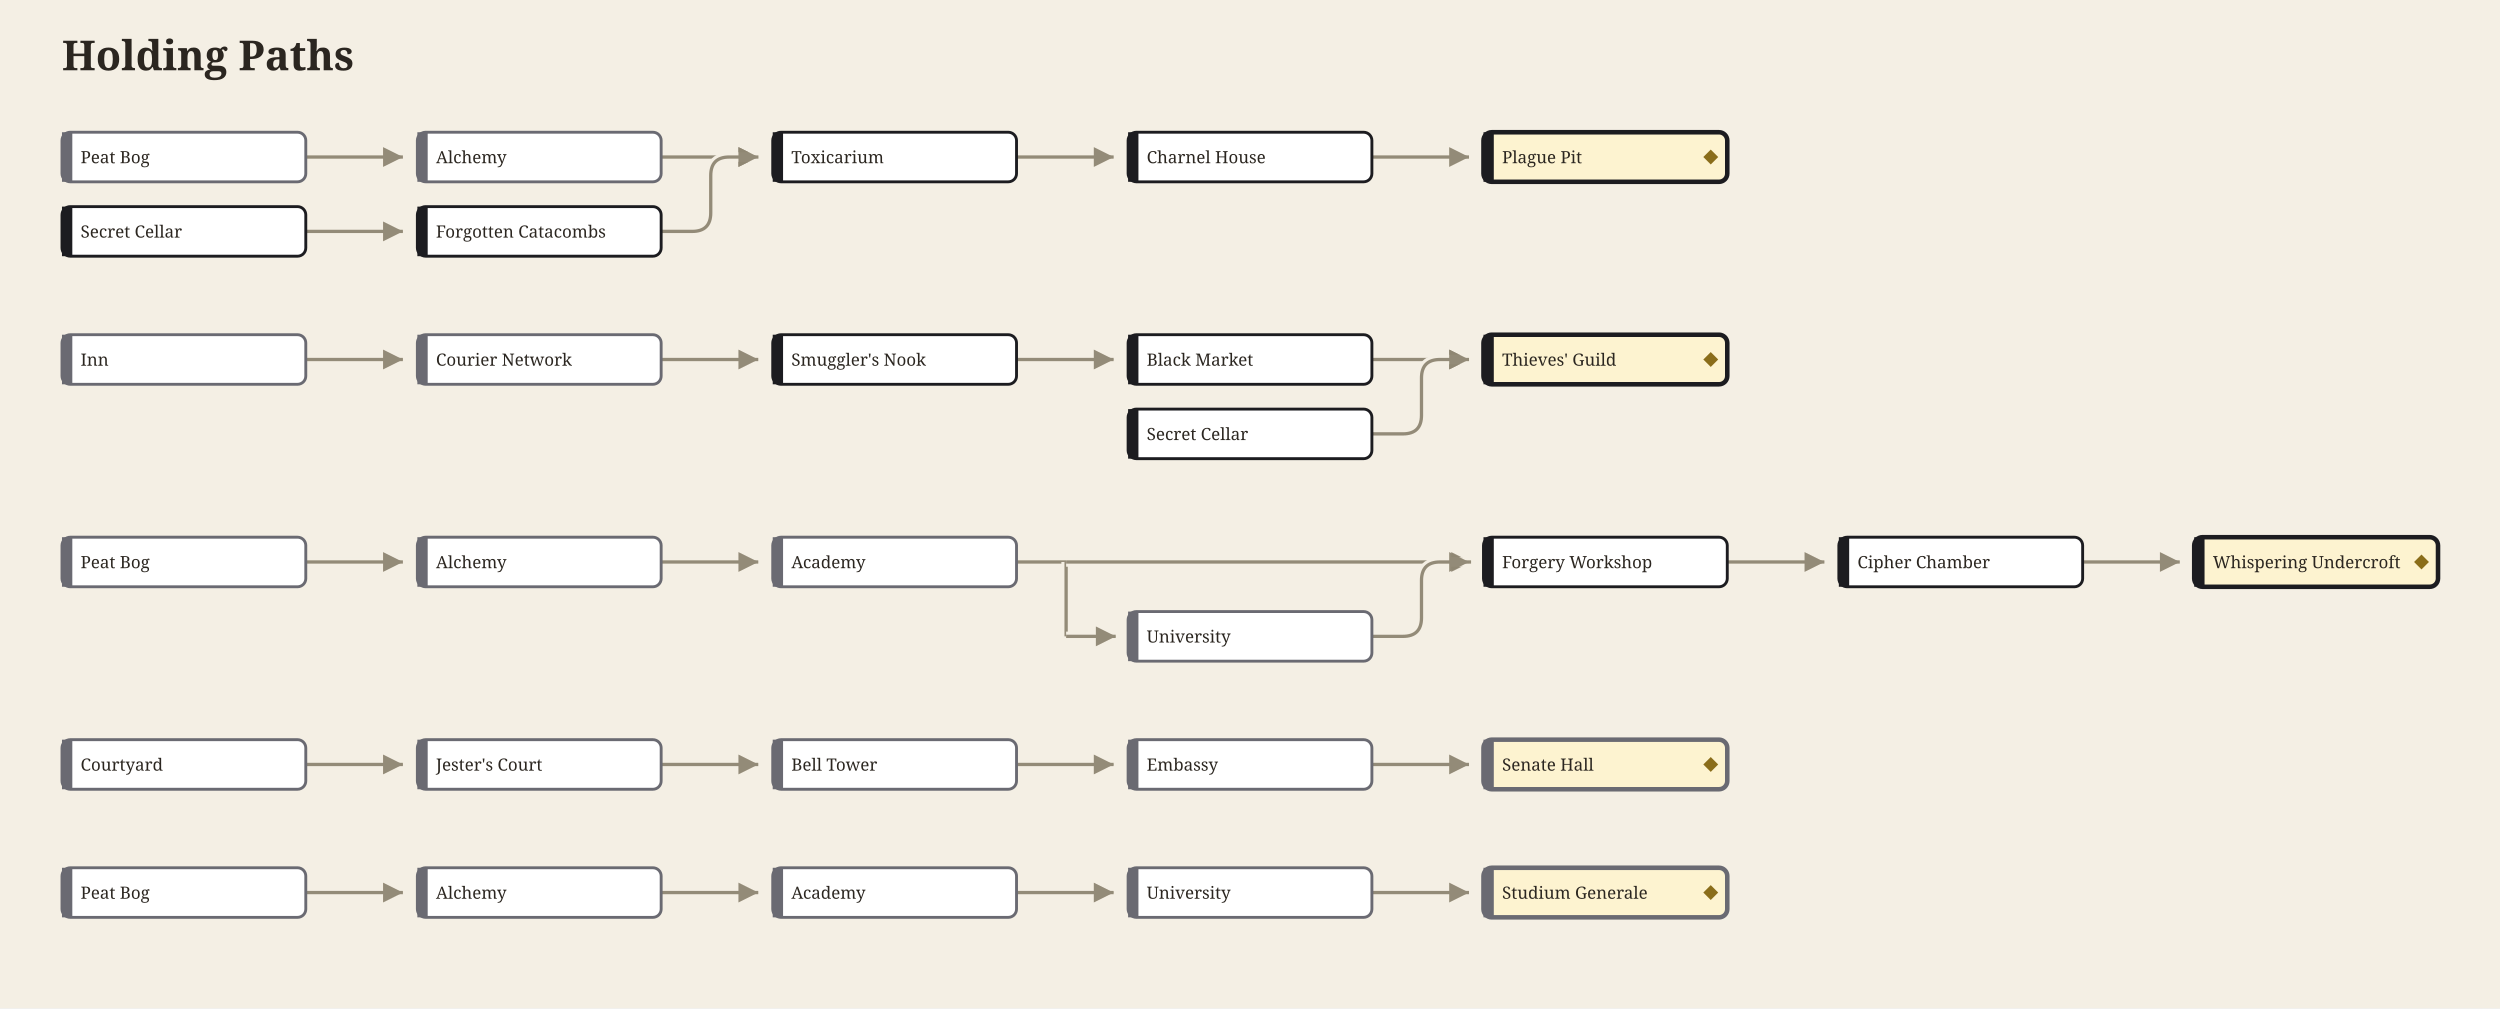
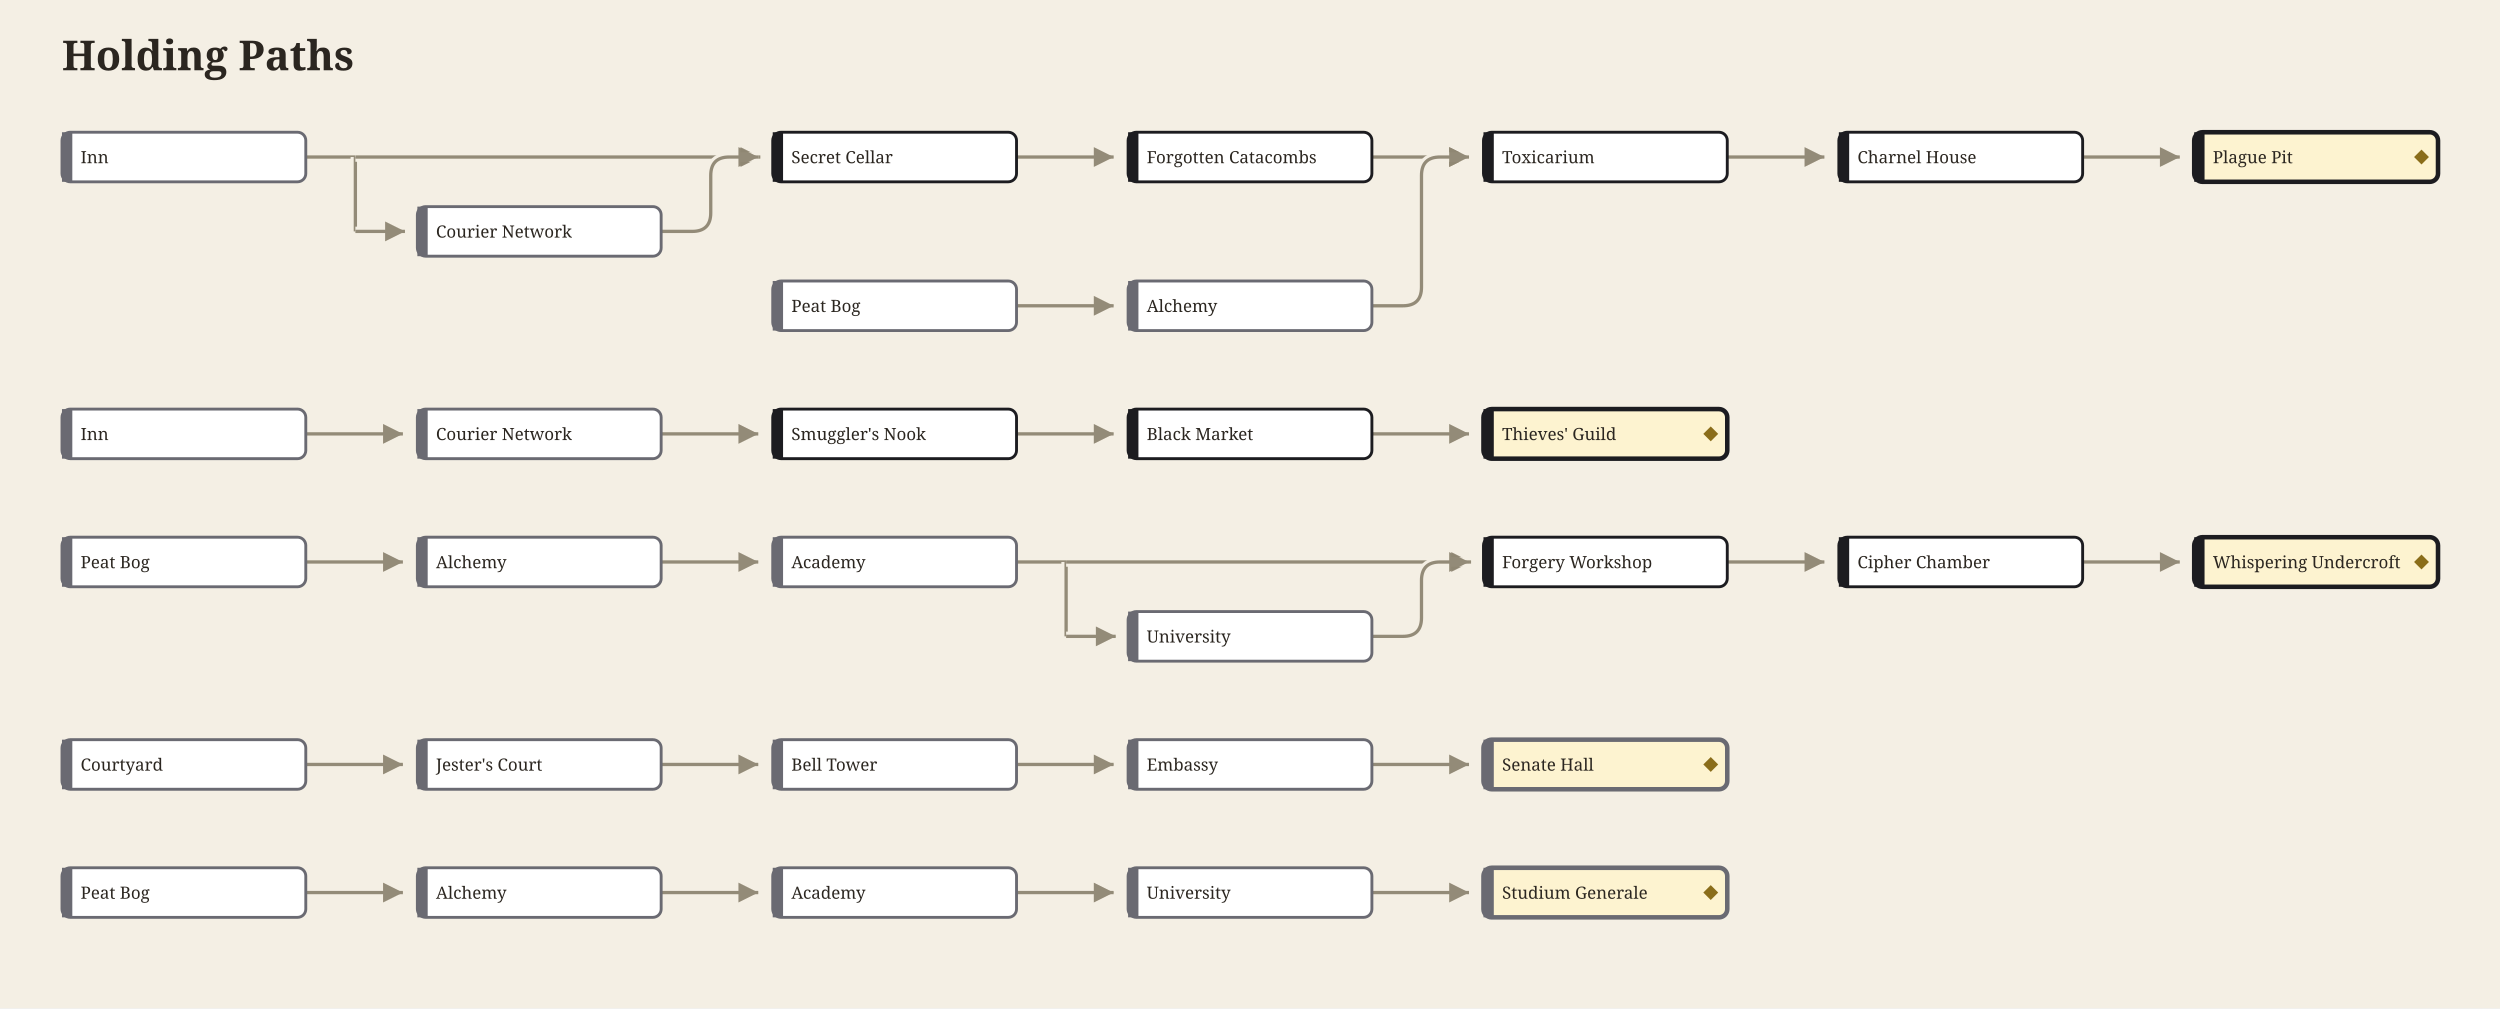
<svg xmlns="http://www.w3.org/2000/svg" width="1210" height="488" viewBox="0 0 1210 488" font-family="Georgia, serif">
  <rect width="1210" height="488" fill="#f4efe4" />
  <defs>
    <marker id="arw-2E5A8C" markerWidth="7" markerHeight="7" refX="6" refY="3" orient="auto">
      <path d="M0,0 L6,3 L0,6 Z" fill="#2E5A8C" />
    </marker>
    <marker id="arw-9E2B25" markerWidth="7" markerHeight="7" refX="6" refY="3" orient="auto">
      <path d="M0,0 L6,3 L0,6 Z" fill="#9E2B25" />
    </marker>
    <marker id="arw-1c9c8c" markerWidth="7" markerHeight="7" refX="6" refY="3" orient="auto">
      <path d="M0,0 L6,3 L0,6 Z" fill="#1c9c8c" />
    </marker>
    <marker id="arw-C6A024" markerWidth="7" markerHeight="7" refX="6" refY="3" orient="auto">
      <path d="M0,0 L6,3 L0,6 Z" fill="#C6A024" />
    </marker>
    <marker id="arw-6A3D8F" markerWidth="7" markerHeight="7" refX="6" refY="3" orient="auto">
      <path d="M0,0 L6,3 L0,6 Z" fill="#6A3D8F" />
    </marker>
    <marker id="arw-CC6A1A" markerWidth="7" markerHeight="7" refX="6" refY="3" orient="auto">
      <path d="M0,0 L6,3 L0,6 Z" fill="#CC6A1A" />
    </marker>
    <marker id="arw-3a7d3a" markerWidth="7" markerHeight="7" refX="6" refY="3" orient="auto">
      <path d="M0,0 L6,3 L0,6 Z" fill="#3a7d3a" />
    </marker>
    <marker id="arw-b5347a" markerWidth="7" markerHeight="7" refX="6" refY="3" orient="auto">
      <path d="M0,0 L6,3 L0,6 Z" fill="#b5347a" />
    </marker>
    <marker id="arw-2b6f9e" markerWidth="7" markerHeight="7" refX="6" refY="3" orient="auto">
      <path d="M0,0 L6,3 L0,6 Z" fill="#2b6f9e" />
    </marker>
    <marker id="arw-8a6d1a" markerWidth="7" markerHeight="7" refX="6" refY="3" orient="auto">
      <path d="M0,0 L6,3 L0,6 Z" fill="#8a6d1a" />
    </marker>
    <marker id="arw-5f5647" markerWidth="7" markerHeight="7" refX="6" refY="3" orient="auto">
      <path d="M0,0 L6,3 L0,6 Z" fill="#5f5647" />
    </marker>
    <marker id="arw-7a2ea0" markerWidth="7" markerHeight="7" refX="6" refY="3" orient="auto">
      <path d="M0,0 L6,3 L0,6 Z" fill="#7a2ea0" />
    </marker>
    <marker id="arw-0f8a7e" markerWidth="7" markerHeight="7" refX="6" refY="3" orient="auto">
      <path d="M0,0 L6,3 L0,6 Z" fill="#0f8a7e" />
    </marker>
    <marker id="arw-a83232" markerWidth="7" markerHeight="7" refX="6" refY="3" orient="auto">
      <path d="M0,0 L6,3 L0,6 Z" fill="#a83232" />
    </marker>
    <marker id="arw-8f8672" markerWidth="7" markerHeight="7" refX="6" refY="3" orient="auto">
      <path d="M0,0 L6,3 L0,6 Z" fill="#8f8672" />
    </marker>
  </defs>
  <text x="30" y="34" font-size="20" font-weight="bold" fill="#2b2620">Holding Paths</text>
-   <path d="M148,76 L195,76" fill="none" stroke="#f4efe4" stroke-width="4.6" opacity="1" />
-   <path d="M148,76 L195,76" fill="none" stroke="#8f8672" stroke-width="1.6" opacity="0.95" marker-end="url(#arw-8f8672)" />
-   <path d="M148,112 L195,112" fill="none" stroke="#f4efe4" stroke-width="4.6" opacity="1" />
-   <path d="M148,112 L195,112" fill="none" stroke="#8f8672" stroke-width="1.6" opacity="0.95" marker-end="url(#arw-8f8672)" />
-   <path d="M320,76 L367,76" fill="none" stroke="#f4efe4" stroke-width="4.6" opacity="1" />
-   <path d="M320,76 L367,76" fill="none" stroke="#8f8672" stroke-width="1.6" opacity="0.95" marker-end="url(#arw-8f8672)" />
+   <path d="M148,76 L172,76" fill="none" stroke="#f4efe4" stroke-width="4.6" opacity="1" />
+   <path d="M148,76 L172,76" fill="none" stroke="#8f8672" stroke-width="1.6" opacity="0.95" />
+   <path d="M172,76 L172,112" fill="none" stroke="#f4efe4" stroke-width="4.6" opacity="1" />
+   <path d="M172,76 L172,112" fill="none" stroke="#8f8672" stroke-width="1.6" opacity="0.95" />
+   <path d="M172,112 L196,112" fill="none" stroke="#f4efe4" stroke-width="4.6" opacity="1" />
+   <path d="M172,112 L196,112" fill="none" stroke="#8f8672" stroke-width="1.6" opacity="0.95" marker-end="url(#arw-8f8672)" />
+   <path d="M172,76 L368,76" fill="none" stroke="#f4efe4" stroke-width="4.6" opacity="1" />
+   <path d="M172,76 L368,76" fill="none" stroke="#8f8672" stroke-width="1.6" opacity="0.95" marker-end="url(#arw-8f8672)" />
  <path d="M320,112 L335,112 Q344,112 344,103 L344,85 Q344,76 353,76 L367,76" fill="none" stroke="#f4efe4" stroke-width="4.6" opacity="1" />
  <path d="M320,112 L335,112 Q344,112 344,103 L344,85 Q344,76 353,76 L367,76" fill="none" stroke="#8f8672" stroke-width="1.6" opacity="0.95" marker-end="url(#arw-8f8672)" />
  <path d="M492,76 L539,76" fill="none" stroke="#f4efe4" stroke-width="4.6" opacity="1" />
  <path d="M492,76 L539,76" fill="none" stroke="#8f8672" stroke-width="1.6" opacity="0.95" marker-end="url(#arw-8f8672)" />
+   <path d="M492,148 L539,148" fill="none" stroke="#f4efe4" stroke-width="4.6" opacity="1" />
+   <path d="M492,148 L539,148" fill="none" stroke="#8f8672" stroke-width="1.6" opacity="0.95" marker-end="url(#arw-8f8672)" />
  <path d="M664,76 L711,76" fill="none" stroke="#f4efe4" stroke-width="4.6" opacity="1" />
  <path d="M664,76 L711,76" fill="none" stroke="#8f8672" stroke-width="1.6" opacity="0.95" marker-end="url(#arw-8f8672)" />
+   <path d="M664,148 L679,148 Q688,148 688,139 L688,85 Q688,76 697,76 L711,76" fill="none" stroke="#f4efe4" stroke-width="4.6" opacity="1" />
+   <path d="M664,148 L679,148 Q688,148 688,139 L688,85 Q688,76 697,76 L711,76" fill="none" stroke="#8f8672" stroke-width="1.6" opacity="0.95" marker-end="url(#arw-8f8672)" />
+   <path d="M836,76 L883,76" fill="none" stroke="#f4efe4" stroke-width="4.6" opacity="1" />
+   <path d="M836,76 L883,76" fill="none" stroke="#8f8672" stroke-width="1.6" opacity="0.95" marker-end="url(#arw-8f8672)" />
+   <path d="M1008,76 L1055,76" fill="none" stroke="#f4efe4" stroke-width="4.6" opacity="1" />
+   <path d="M1008,76 L1055,76" fill="none" stroke="#8f8672" stroke-width="1.6" opacity="0.95" marker-end="url(#arw-8f8672)" />
  <rect x="30" y="64" width="118" height="24" rx="4" fill="#ffffff" stroke="#6a6a72" stroke-width="1.4" />
  <rect x="30" y="64" width="5" height="24" fill="#6a6a72" />
-   <text x="39" y="79" font-size="8.2" fill="#2b2620">Peat Bog</text>
-   <rect x="30" y="100" width="118" height="24" rx="4" fill="#ffffff" stroke="#1c1c20" stroke-width="1.4" />
-   <rect x="30" y="100" width="5" height="24" fill="#1c1c20" />
-   <text x="39" y="115" font-size="8.2" fill="#2b2620">Secret Cellar</text>
-   <rect x="202" y="64" width="118" height="24" rx="4" fill="#ffffff" stroke="#6a6a72" stroke-width="1.4" />
-   <rect x="202" y="64" width="5" height="24" fill="#6a6a72" />
-   <text x="211" y="79" font-size="8.2" fill="#2b2620">Alchemy</text>
-   <rect x="202" y="100" width="118" height="24" rx="4" fill="#ffffff" stroke="#1c1c20" stroke-width="1.4" />
-   <rect x="202" y="100" width="5" height="24" fill="#1c1c20" />
-   <text x="211" y="115" font-size="8.2" fill="#2b2620">Forgotten Catacombs</text>
+   <text x="39" y="79" font-size="8.2" fill="#2b2620">Inn</text>
+   <rect x="202" y="100" width="118" height="24" rx="4" fill="#ffffff" stroke="#6a6a72" stroke-width="1.4" />
+   <rect x="202" y="100" width="5" height="24" fill="#6a6a72" />
+   <text x="211" y="115" font-size="8.2" fill="#2b2620">Courier Network</text>
  <rect x="374" y="64" width="118" height="24" rx="4" fill="#ffffff" stroke="#1c1c20" stroke-width="1.4" />
  <rect x="374" y="64" width="5" height="24" fill="#1c1c20" />
-   <text x="383" y="79" font-size="8.2" fill="#2b2620">Toxicarium</text>
+   <text x="383" y="79" font-size="8.2" fill="#2b2620">Secret Cellar</text>
+   <rect x="374" y="136" width="118" height="24" rx="4" fill="#ffffff" stroke="#6a6a72" stroke-width="1.4" />
+   <rect x="374" y="136" width="5" height="24" fill="#6a6a72" />
+   <text x="383" y="151" font-size="8.2" fill="#2b2620">Peat Bog</text>
  <rect x="546" y="64" width="118" height="24" rx="4" fill="#ffffff" stroke="#1c1c20" stroke-width="1.4" />
  <rect x="546" y="64" width="5" height="24" fill="#1c1c20" />
-   <text x="555" y="79" font-size="8.2" fill="#2b2620">Charnel House</text>
-   <rect x="718" y="64" width="118" height="24" rx="4" fill="#fdf3d0" stroke="#1c1c20" stroke-width="2.2" />
+   <text x="555" y="79" font-size="8.2" fill="#2b2620">Forgotten Catacombs</text>
+   <rect x="546" y="136" width="118" height="24" rx="4" fill="#ffffff" stroke="#6a6a72" stroke-width="1.4" />
+   <rect x="546" y="136" width="5" height="24" fill="#6a6a72" />
+   <text x="555" y="151" font-size="8.2" fill="#2b2620">Alchemy</text>
+   <rect x="718" y="64" width="118" height="24" rx="4" fill="#ffffff" stroke="#1c1c20" stroke-width="1.4" />
  <rect x="718" y="64" width="5" height="24" fill="#1c1c20" />
-   <text x="727" y="79" font-size="8.2" fill="#2b2620">Plague Pit</text>
-   <polygon points="828.0,72.4 831.6,76.0 828.0,79.6 824.4,76.0" fill="#8a6d1a" />
-   <path d="M148,174 L195,174" fill="none" stroke="#f4efe4" stroke-width="4.6" opacity="1" />
-   <path d="M148,174 L195,174" fill="none" stroke="#8f8672" stroke-width="1.6" opacity="0.95" marker-end="url(#arw-8f8672)" />
-   <path d="M320,174 L367,174" fill="none" stroke="#f4efe4" stroke-width="4.6" opacity="1" />
-   <path d="M320,174 L367,174" fill="none" stroke="#8f8672" stroke-width="1.6" opacity="0.95" marker-end="url(#arw-8f8672)" />
-   <path d="M492,174 L539,174" fill="none" stroke="#f4efe4" stroke-width="4.6" opacity="1" />
-   <path d="M492,174 L539,174" fill="none" stroke="#8f8672" stroke-width="1.6" opacity="0.95" marker-end="url(#arw-8f8672)" />
-   <path d="M664,174 L711,174" fill="none" stroke="#f4efe4" stroke-width="4.6" opacity="1" />
-   <path d="M664,174 L711,174" fill="none" stroke="#8f8672" stroke-width="1.6" opacity="0.95" marker-end="url(#arw-8f8672)" />
-   <path d="M664,210 L679,210 Q688,210 688,201 L688,183 Q688,174 697,174 L711,174" fill="none" stroke="#f4efe4" stroke-width="4.6" opacity="1" />
-   <path d="M664,210 L679,210 Q688,210 688,201 L688,183 Q688,174 697,174 L711,174" fill="none" stroke="#8f8672" stroke-width="1.6" opacity="0.95" marker-end="url(#arw-8f8672)" />
-   <rect x="30" y="162" width="118" height="24" rx="4" fill="#ffffff" stroke="#6a6a72" stroke-width="1.4" />
-   <rect x="30" y="162" width="5" height="24" fill="#6a6a72" />
-   <text x="39" y="177" font-size="8.2" fill="#2b2620">Inn</text>
-   <rect x="202" y="162" width="118" height="24" rx="4" fill="#ffffff" stroke="#6a6a72" stroke-width="1.4" />
-   <rect x="202" y="162" width="5" height="24" fill="#6a6a72" />
-   <text x="211" y="177" font-size="8.2" fill="#2b2620">Courier Network</text>
-   <rect x="374" y="162" width="118" height="24" rx="4" fill="#ffffff" stroke="#1c1c20" stroke-width="1.4" />
-   <rect x="374" y="162" width="5" height="24" fill="#1c1c20" />
-   <text x="383" y="177" font-size="8.2" fill="#2b2620">Smuggler's Nook</text>
-   <rect x="546" y="162" width="118" height="24" rx="4" fill="#ffffff" stroke="#1c1c20" stroke-width="1.4" />
-   <rect x="546" y="162" width="5" height="24" fill="#1c1c20" />
-   <text x="555" y="177" font-size="8.2" fill="#2b2620">Black Market</text>
+   <text x="727" y="79" font-size="8.2" fill="#2b2620">Toxicarium</text>
+   <rect x="890" y="64" width="118" height="24" rx="4" fill="#ffffff" stroke="#1c1c20" stroke-width="1.4" />
+   <rect x="890" y="64" width="5" height="24" fill="#1c1c20" />
+   <text x="899" y="79" font-size="8.2" fill="#2b2620">Charnel House</text>
+   <rect x="1062" y="64" width="118" height="24" rx="4" fill="#fdf3d0" stroke="#1c1c20" stroke-width="2.2" />
+   <rect x="1062" y="64" width="5" height="24" fill="#1c1c20" />
+   <text x="1071" y="79" font-size="8.2" fill="#2b2620">Plague Pit</text>
+   <polygon points="1172.0,72.4 1175.6,76.0 1172.0,79.6 1168.4,76.0" fill="#8a6d1a" />
+   <path d="M148,210 L195,210" fill="none" stroke="#f4efe4" stroke-width="4.6" opacity="1" />
+   <path d="M148,210 L195,210" fill="none" stroke="#8f8672" stroke-width="1.6" opacity="0.95" marker-end="url(#arw-8f8672)" />
+   <path d="M320,210 L367,210" fill="none" stroke="#f4efe4" stroke-width="4.6" opacity="1" />
+   <path d="M320,210 L367,210" fill="none" stroke="#8f8672" stroke-width="1.6" opacity="0.95" marker-end="url(#arw-8f8672)" />
+   <path d="M492,210 L539,210" fill="none" stroke="#f4efe4" stroke-width="4.6" opacity="1" />
+   <path d="M492,210 L539,210" fill="none" stroke="#8f8672" stroke-width="1.6" opacity="0.95" marker-end="url(#arw-8f8672)" />
+   <path d="M664,210 L711,210" fill="none" stroke="#f4efe4" stroke-width="4.6" opacity="1" />
+   <path d="M664,210 L711,210" fill="none" stroke="#8f8672" stroke-width="1.6" opacity="0.95" marker-end="url(#arw-8f8672)" />
+   <rect x="30" y="198" width="118" height="24" rx="4" fill="#ffffff" stroke="#6a6a72" stroke-width="1.4" />
+   <rect x="30" y="198" width="5" height="24" fill="#6a6a72" />
+   <text x="39" y="213" font-size="8.2" fill="#2b2620">Inn</text>
+   <rect x="202" y="198" width="118" height="24" rx="4" fill="#ffffff" stroke="#6a6a72" stroke-width="1.4" />
+   <rect x="202" y="198" width="5" height="24" fill="#6a6a72" />
+   <text x="211" y="213" font-size="8.2" fill="#2b2620">Courier Network</text>
+   <rect x="374" y="198" width="118" height="24" rx="4" fill="#ffffff" stroke="#1c1c20" stroke-width="1.4" />
+   <rect x="374" y="198" width="5" height="24" fill="#1c1c20" />
+   <text x="383" y="213" font-size="8.2" fill="#2b2620">Smuggler's Nook</text>
  <rect x="546" y="198" width="118" height="24" rx="4" fill="#ffffff" stroke="#1c1c20" stroke-width="1.4" />
  <rect x="546" y="198" width="5" height="24" fill="#1c1c20" />
-   <text x="555" y="213" font-size="8.2" fill="#2b2620">Secret Cellar</text>
-   <rect x="718" y="162" width="118" height="24" rx="4" fill="#fdf3d0" stroke="#1c1c20" stroke-width="2.2" />
-   <rect x="718" y="162" width="5" height="24" fill="#1c1c20" />
-   <text x="727" y="177" font-size="8.2" fill="#2b2620">Thieves' Guild</text>
-   <polygon points="828.0,170.4 831.6,174.0 828.0,177.6 824.4,174.0" fill="#8a6d1a" />
+   <text x="555" y="213" font-size="8.2" fill="#2b2620">Black Market</text>
+   <rect x="718" y="198" width="118" height="24" rx="4" fill="#fdf3d0" stroke="#1c1c20" stroke-width="2.2" />
+   <rect x="718" y="198" width="5" height="24" fill="#1c1c20" />
+   <text x="727" y="213" font-size="8.2" fill="#2b2620">Thieves' Guild</text>
+   <polygon points="828.0,206.4 831.6,210.0 828.0,213.6 824.4,210.0" fill="#8a6d1a" />
  <path d="M148,272 L195,272" fill="none" stroke="#f4efe4" stroke-width="4.6" opacity="1" />
  <path d="M148,272 L195,272" fill="none" stroke="#8f8672" stroke-width="1.6" opacity="0.95" marker-end="url(#arw-8f8672)" />
  <path d="M320,272 L367,272" fill="none" stroke="#f4efe4" stroke-width="4.6" opacity="1" />
  <path d="M320,272 L367,272" fill="none" stroke="#8f8672" stroke-width="1.6" opacity="0.95" marker-end="url(#arw-8f8672)" />
  <path d="M492,272 L516,272" fill="none" stroke="#f4efe4" stroke-width="4.6" opacity="1" />
  <path d="M492,272 L516,272" fill="none" stroke="#8f8672" stroke-width="1.6" opacity="0.95" />
  <path d="M516,272 L516,308" fill="none" stroke="#f4efe4" stroke-width="4.6" opacity="1" />
  <path d="M516,272 L516,308" fill="none" stroke="#8f8672" stroke-width="1.6" opacity="0.95" />
  <path d="M516,308 L540,308" fill="none" stroke="#f4efe4" stroke-width="4.6" opacity="1" />
  <path d="M516,308 L540,308" fill="none" stroke="#8f8672" stroke-width="1.6" opacity="0.95" marker-end="url(#arw-8f8672)" />
  <path d="M516,272 L712,272" fill="none" stroke="#f4efe4" stroke-width="4.6" opacity="1" />
  <path d="M516,272 L712,272" fill="none" stroke="#8f8672" stroke-width="1.6" opacity="0.95" marker-end="url(#arw-8f8672)" />
  <path d="M664,308 L679,308 Q688,308 688,299 L688,281 Q688,272 697,272 L711,272" fill="none" stroke="#f4efe4" stroke-width="4.6" opacity="1" />
  <path d="M664,308 L679,308 Q688,308 688,299 L688,281 Q688,272 697,272 L711,272" fill="none" stroke="#8f8672" stroke-width="1.6" opacity="0.95" marker-end="url(#arw-8f8672)" />
  <path d="M836,272 L883,272" fill="none" stroke="#f4efe4" stroke-width="4.6" opacity="1" />
  <path d="M836,272 L883,272" fill="none" stroke="#8f8672" stroke-width="1.6" opacity="0.95" marker-end="url(#arw-8f8672)" />
  <path d="M1008,272 L1055,272" fill="none" stroke="#f4efe4" stroke-width="4.6" opacity="1" />
  <path d="M1008,272 L1055,272" fill="none" stroke="#8f8672" stroke-width="1.6" opacity="0.95" marker-end="url(#arw-8f8672)" />
  <rect x="30" y="260" width="118" height="24" rx="4" fill="#ffffff" stroke="#6a6a72" stroke-width="1.4" />
  <rect x="30" y="260" width="5" height="24" fill="#6a6a72" />
  <text x="39" y="275" font-size="8.2" fill="#2b2620">Peat Bog</text>
  <rect x="202" y="260" width="118" height="24" rx="4" fill="#ffffff" stroke="#6a6a72" stroke-width="1.4" />
  <rect x="202" y="260" width="5" height="24" fill="#6a6a72" />
  <text x="211" y="275" font-size="8.2" fill="#2b2620">Alchemy</text>
  <rect x="374" y="260" width="118" height="24" rx="4" fill="#ffffff" stroke="#6a6a72" stroke-width="1.4" />
  <rect x="374" y="260" width="5" height="24" fill="#6a6a72" />
  <text x="383" y="275" font-size="8.2" fill="#2b2620">Academy</text>
  <rect x="546" y="296" width="118" height="24" rx="4" fill="#ffffff" stroke="#6a6a72" stroke-width="1.4" />
  <rect x="546" y="296" width="5" height="24" fill="#6a6a72" />
  <text x="555" y="311" font-size="8.2" fill="#2b2620">University</text>
  <rect x="718" y="260" width="118" height="24" rx="4" fill="#ffffff" stroke="#1c1c20" stroke-width="1.4" />
  <rect x="718" y="260" width="5" height="24" fill="#1c1c20" />
  <text x="727" y="275" font-size="8.2" fill="#2b2620">Forgery Workshop</text>
  <rect x="890" y="260" width="118" height="24" rx="4" fill="#ffffff" stroke="#1c1c20" stroke-width="1.4" />
  <rect x="890" y="260" width="5" height="24" fill="#1c1c20" />
  <text x="899" y="275" font-size="8.2" fill="#2b2620">Cipher Chamber</text>
  <rect x="1062" y="260" width="118" height="24" rx="4" fill="#fdf3d0" stroke="#1c1c20" stroke-width="2.2" />
  <rect x="1062" y="260" width="5" height="24" fill="#1c1c20" />
  <text x="1071" y="275" font-size="8.2" fill="#2b2620">Whispering Undercroft</text>
  <polygon points="1172.0,268.4 1175.6,272.0 1172.0,275.6 1168.4,272.0" fill="#8a6d1a" />
  <path d="M148,370 L195,370" fill="none" stroke="#f4efe4" stroke-width="4.6" opacity="1" />
  <path d="M148,370 L195,370" fill="none" stroke="#8f8672" stroke-width="1.6" opacity="0.95" marker-end="url(#arw-8f8672)" />
  <path d="M320,370 L367,370" fill="none" stroke="#f4efe4" stroke-width="4.6" opacity="1" />
  <path d="M320,370 L367,370" fill="none" stroke="#8f8672" stroke-width="1.6" opacity="0.95" marker-end="url(#arw-8f8672)" />
  <path d="M492,370 L539,370" fill="none" stroke="#f4efe4" stroke-width="4.6" opacity="1" />
  <path d="M492,370 L539,370" fill="none" stroke="#8f8672" stroke-width="1.6" opacity="0.95" marker-end="url(#arw-8f8672)" />
  <path d="M664,370 L711,370" fill="none" stroke="#f4efe4" stroke-width="4.6" opacity="1" />
  <path d="M664,370 L711,370" fill="none" stroke="#8f8672" stroke-width="1.6" opacity="0.95" marker-end="url(#arw-8f8672)" />
  <rect x="30" y="358" width="118" height="24" rx="4" fill="#ffffff" stroke="#6a6a72" stroke-width="1.4" />
  <rect x="30" y="358" width="5" height="24" fill="#6a6a72" />
  <text x="39" y="373" font-size="8.2" fill="#2b2620">Courtyard</text>
  <rect x="202" y="358" width="118" height="24" rx="4" fill="#ffffff" stroke="#6a6a72" stroke-width="1.4" />
  <rect x="202" y="358" width="5" height="24" fill="#6a6a72" />
  <text x="211" y="373" font-size="8.2" fill="#2b2620">Jester's Court</text>
  <rect x="374" y="358" width="118" height="24" rx="4" fill="#ffffff" stroke="#6a6a72" stroke-width="1.4" />
  <rect x="374" y="358" width="5" height="24" fill="#6a6a72" />
  <text x="383" y="373" font-size="8.2" fill="#2b2620">Bell Tower</text>
  <rect x="546" y="358" width="118" height="24" rx="4" fill="#ffffff" stroke="#6a6a72" stroke-width="1.4" />
  <rect x="546" y="358" width="5" height="24" fill="#6a6a72" />
  <text x="555" y="373" font-size="8.2" fill="#2b2620">Embassy</text>
  <rect x="718" y="358" width="118" height="24" rx="4" fill="#fdf3d0" stroke="#6a6a72" stroke-width="2.2" />
  <rect x="718" y="358" width="5" height="24" fill="#6a6a72" />
  <text x="727" y="373" font-size="8.2" fill="#2b2620">Senate Hall</text>
  <polygon points="828.0,366.4 831.6,370.0 828.0,373.6 824.4,370.0" fill="#8a6d1a" />
  <path d="M148,432 L195,432" fill="none" stroke="#f4efe4" stroke-width="4.6" opacity="1" />
  <path d="M148,432 L195,432" fill="none" stroke="#8f8672" stroke-width="1.6" opacity="0.95" marker-end="url(#arw-8f8672)" />
  <path d="M320,432 L367,432" fill="none" stroke="#f4efe4" stroke-width="4.6" opacity="1" />
  <path d="M320,432 L367,432" fill="none" stroke="#8f8672" stroke-width="1.6" opacity="0.95" marker-end="url(#arw-8f8672)" />
  <path d="M492,432 L539,432" fill="none" stroke="#f4efe4" stroke-width="4.6" opacity="1" />
  <path d="M492,432 L539,432" fill="none" stroke="#8f8672" stroke-width="1.6" opacity="0.95" marker-end="url(#arw-8f8672)" />
  <path d="M664,432 L711,432" fill="none" stroke="#f4efe4" stroke-width="4.6" opacity="1" />
  <path d="M664,432 L711,432" fill="none" stroke="#8f8672" stroke-width="1.6" opacity="0.95" marker-end="url(#arw-8f8672)" />
  <rect x="30" y="420" width="118" height="24" rx="4" fill="#ffffff" stroke="#6a6a72" stroke-width="1.4" />
  <rect x="30" y="420" width="5" height="24" fill="#6a6a72" />
  <text x="39" y="435" font-size="8.2" fill="#2b2620">Peat Bog</text>
  <rect x="202" y="420" width="118" height="24" rx="4" fill="#ffffff" stroke="#6a6a72" stroke-width="1.4" />
  <rect x="202" y="420" width="5" height="24" fill="#6a6a72" />
  <text x="211" y="435" font-size="8.2" fill="#2b2620">Alchemy</text>
  <rect x="374" y="420" width="118" height="24" rx="4" fill="#ffffff" stroke="#6a6a72" stroke-width="1.4" />
  <rect x="374" y="420" width="5" height="24" fill="#6a6a72" />
  <text x="383" y="435" font-size="8.2" fill="#2b2620">Academy</text>
  <rect x="546" y="420" width="118" height="24" rx="4" fill="#ffffff" stroke="#6a6a72" stroke-width="1.4" />
  <rect x="546" y="420" width="5" height="24" fill="#6a6a72" />
  <text x="555" y="435" font-size="8.2" fill="#2b2620">University</text>
  <rect x="718" y="420" width="118" height="24" rx="4" fill="#fdf3d0" stroke="#6a6a72" stroke-width="2.2" />
  <rect x="718" y="420" width="5" height="24" fill="#6a6a72" />
  <text x="727" y="435" font-size="8.2" fill="#2b2620">Studium Generale</text>
  <polygon points="828.0,428.4 831.6,432.0 828.0,435.6 824.4,432.0" fill="#8a6d1a" />
</svg>
